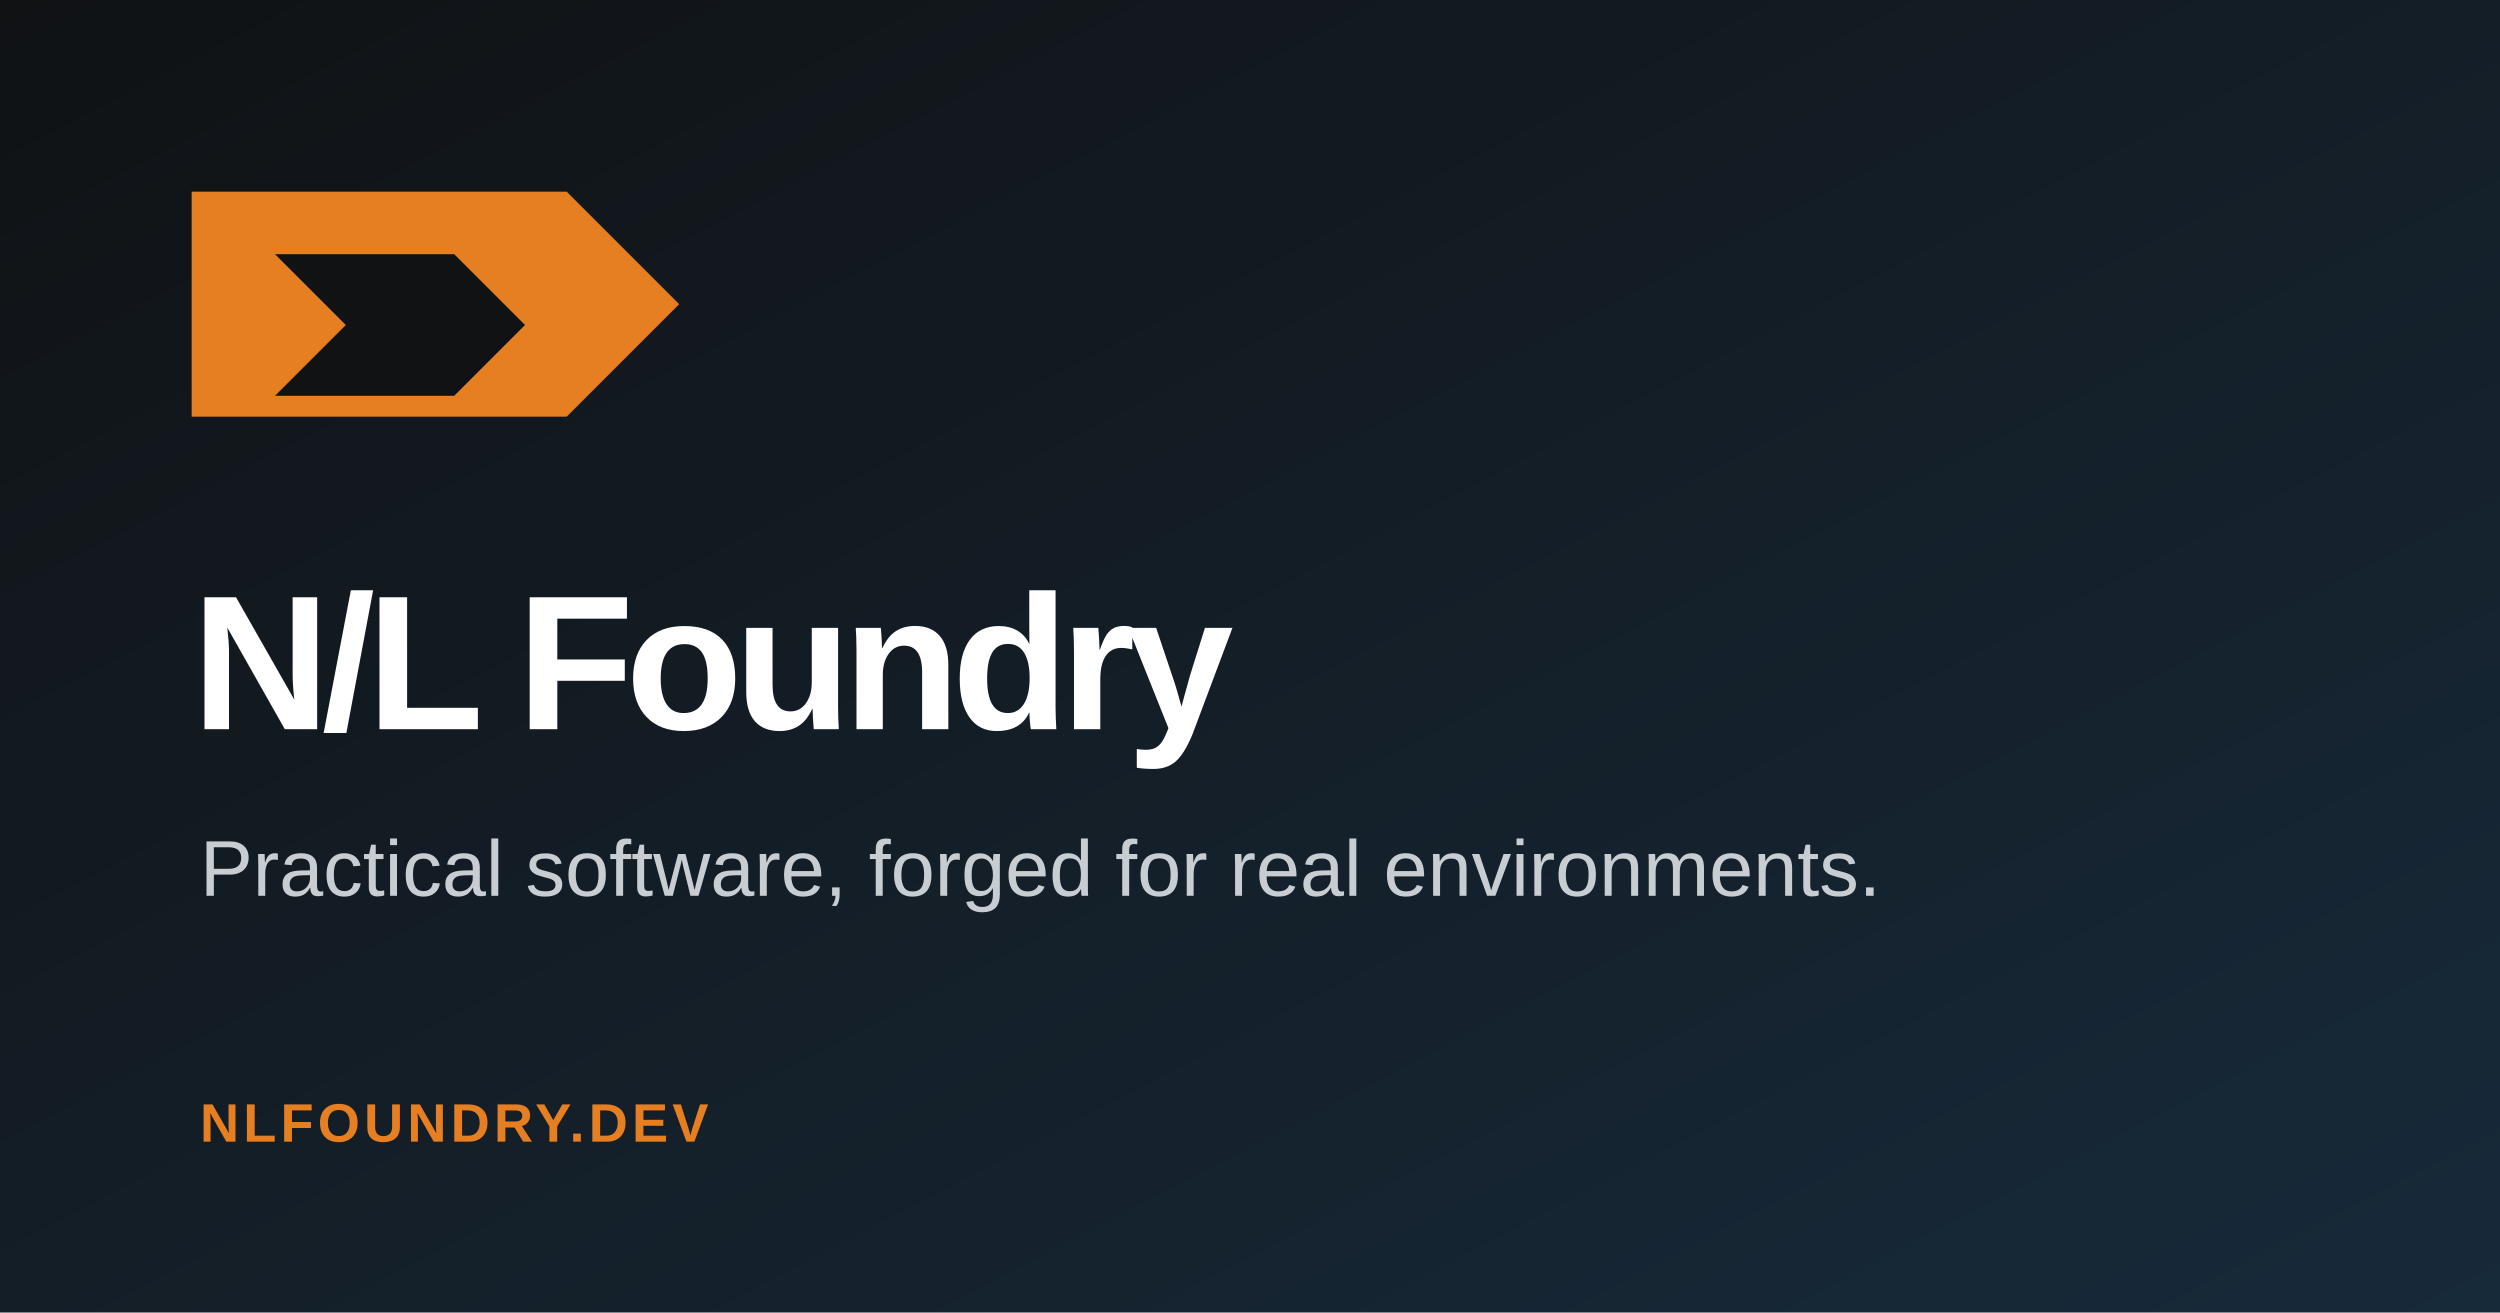
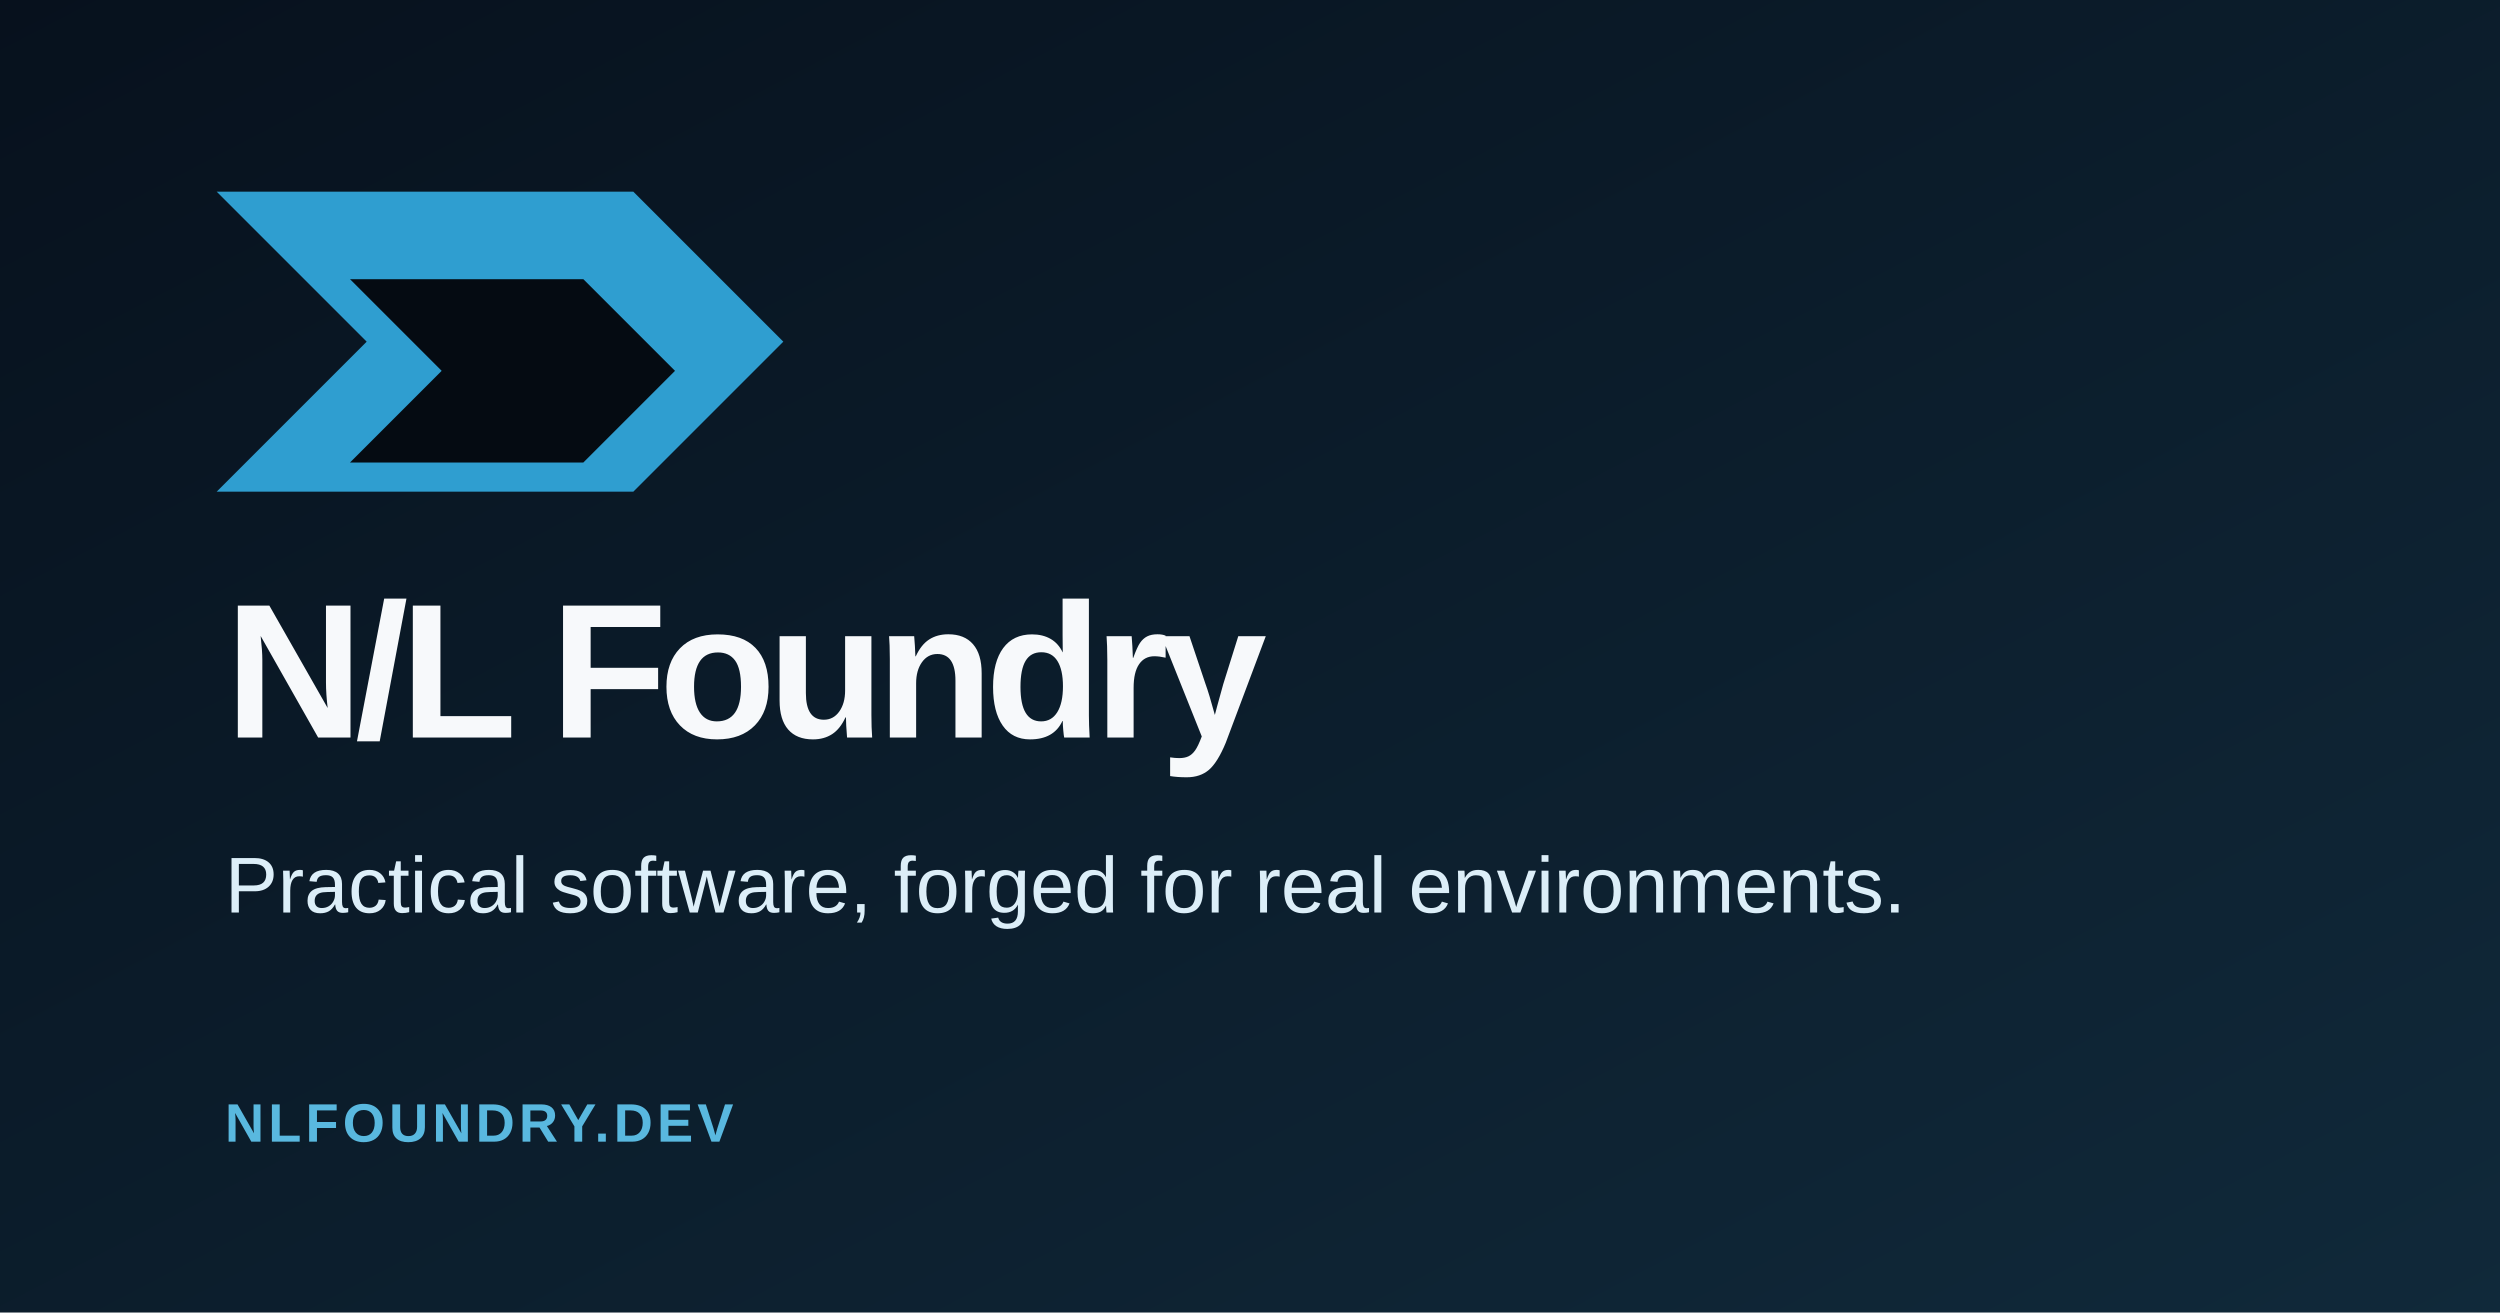
<svg xmlns="http://www.w3.org/2000/svg" width="1200" height="630" viewBox="0 0 1200 630" role="img" aria-labelledby="title desc">
  <defs>
    <linearGradient id="bg" x1="0" y1="0" x2="1" y2="1">
-       <stop offset="0" stop-color="#101214" />
-       <stop offset="1" stop-color="#172a3a" />
+       <stop offset="0" stop-color="#07111d" />
+       <stop offset="1" stop-color="#10293a" />
    </linearGradient>
  </defs>
  <rect width="1200" height="630" fill="url(#bg)" />
-   <path d="M92 92h180l54 54-54 54H92z" fill="#e67e22" />
-   <path d="M132 122h86l34 34-34 34h-86l34-34z" fill="#101214" />
-   <text x="92" y="350" fill="#fff" font-family="Arial, Helvetica, sans-serif" font-size="92" font-weight="700" letter-spacing="-4">N/L Foundry</text>
-   <text x="96" y="430" fill="#c8cdd2" font-family="Arial, Helvetica, sans-serif" font-size="38">Practical software, forged for real environments.</text>
-   <text x="96" y="548" fill="#e67e22" font-family="Arial, Helvetica, sans-serif" font-size="26" font-weight="700" letter-spacing="2">NLFOUNDRY.DEV</text>
+   <path d="M104 92h200l72 72-72 72H104l72-72z" fill="#2f9ed0" />
+   <path d="M168 134h112l44 44-44 44H168l44-44z" fill="#050b12" />
+   <text x="108" y="354" fill="#f7f9fb" font-family="Arial, Helvetica, sans-serif" font-size="92" font-weight="700" letter-spacing="-4">N/L Foundry</text>
+   <text x="108" y="438" fill="#dceef8" font-family="Arial, Helvetica, sans-serif" font-size="38">Practical software, forged for real environments.</text>
+   <text x="108" y="548" fill="#59b8df" font-family="Arial, Helvetica, sans-serif" font-size="26" font-weight="700" letter-spacing="2">NLFOUNDRY.DEV</text>
</svg>
